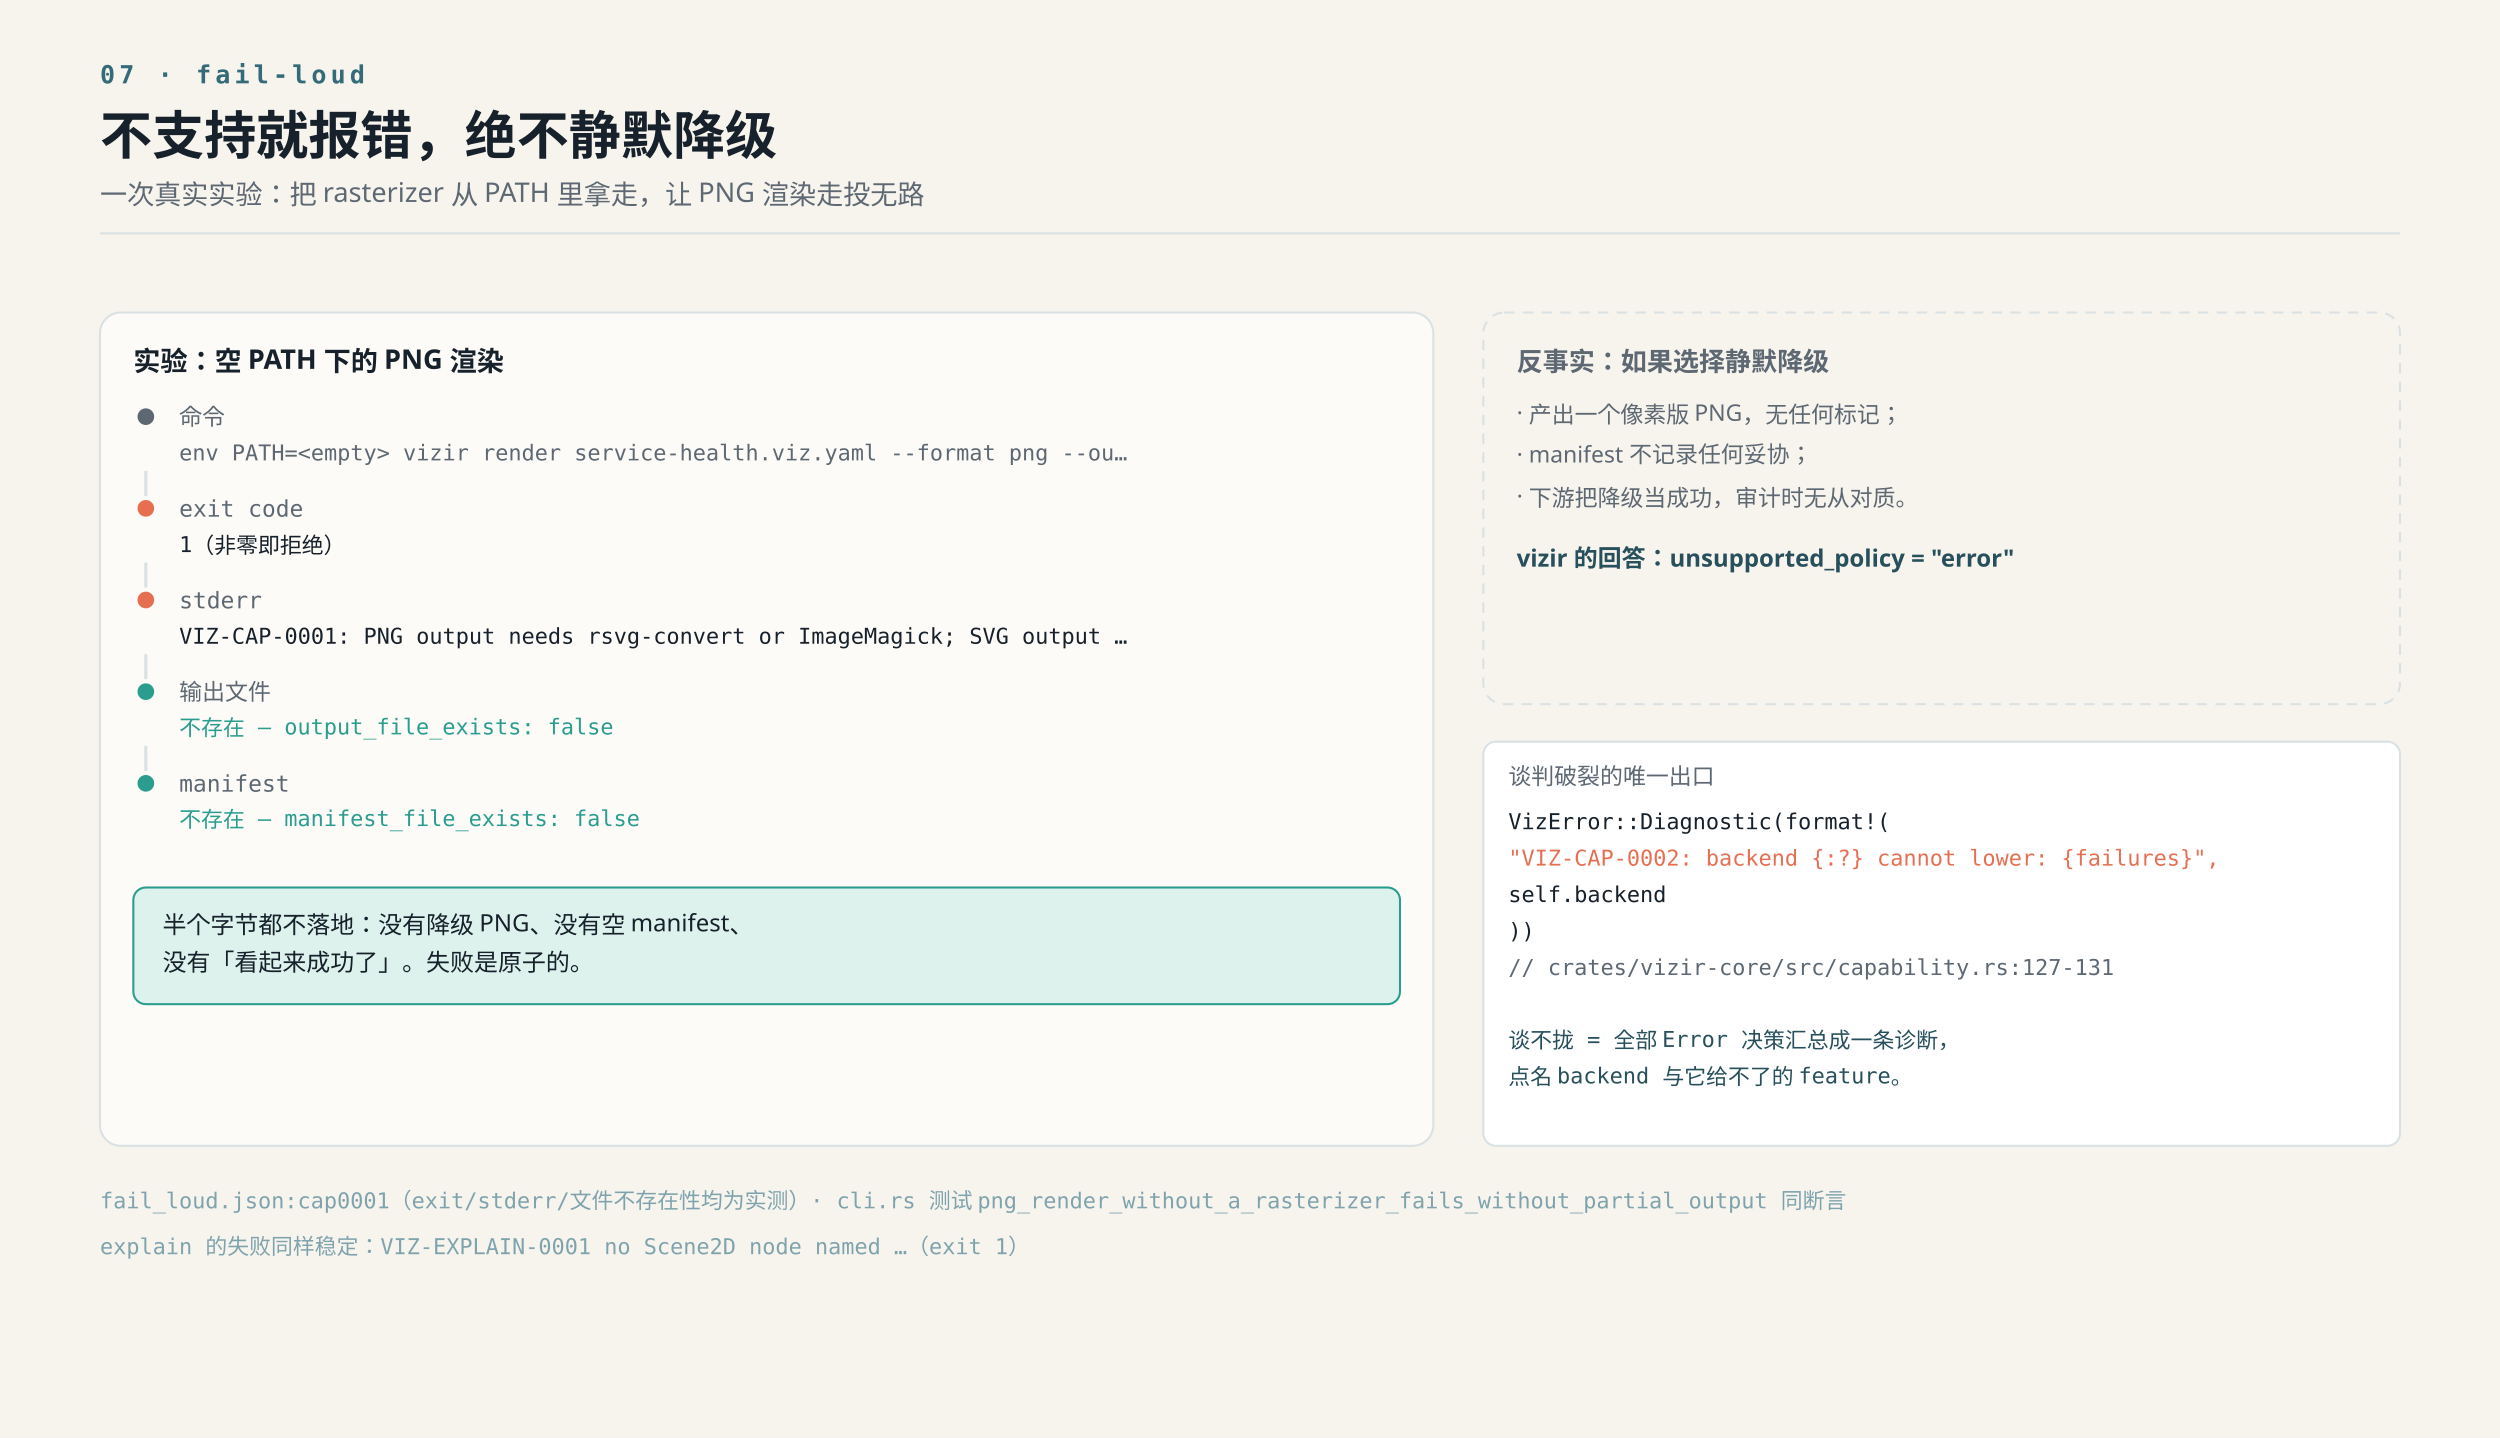
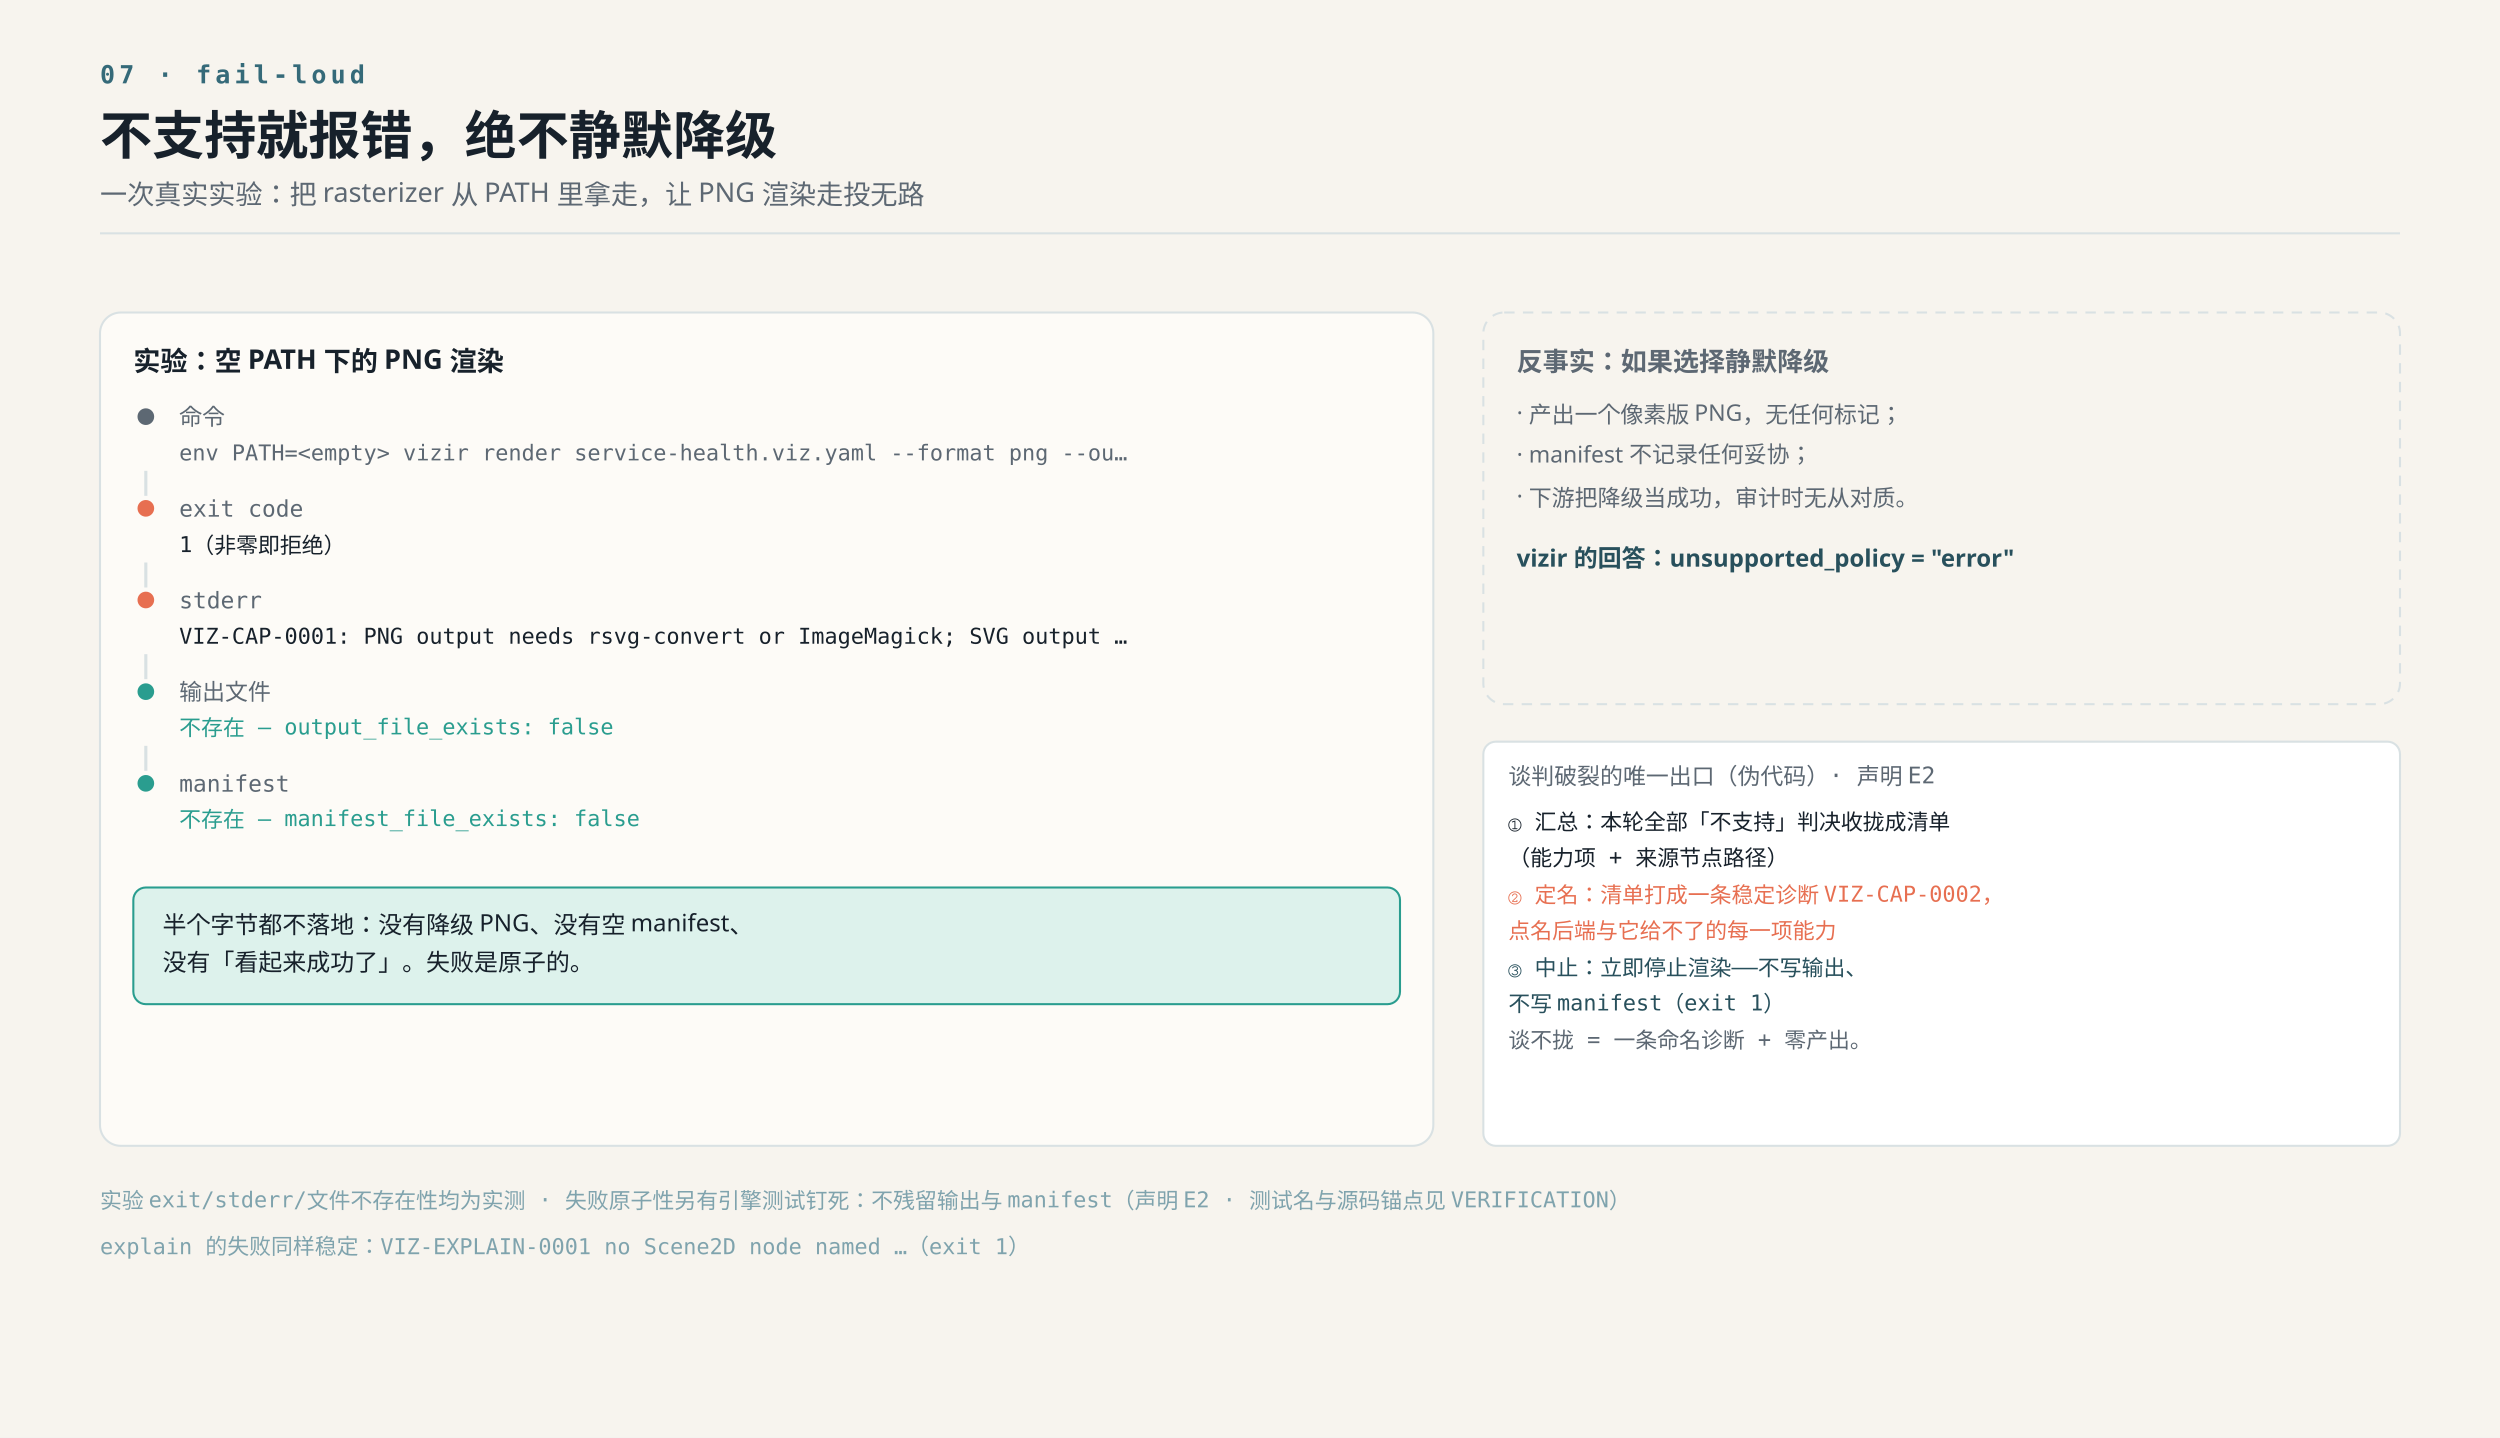
<svg xmlns="http://www.w3.org/2000/svg" viewBox="0 0 1200 690" width="1200" height="690">
  <rect x="0" y="0" width="1200" height="690" fill="#F7F4EE" />
  <text x="48" y="40" font-size="12" fill="#356A79" font-family="'0xProto Nerd Font','SF Mono',Menlo,monospace" font-weight="700" text-anchor="start" letter-spacing="2">07 · fail-loud</text>
  <text x="48" y="74" font-size="25" fill="#17212B" font-family="'Source Han Serif SC','PingFang SC',serif" font-weight="700" text-anchor="start">不支持就报错，绝不静默降级</text>
  <text x="48" y="98" font-size="13" fill="#5D6873" font-family="'Source Han Sans SC','PingFang SC',sans-serif" font-weight="400" text-anchor="start">一次真实实验：把 rasterizer 从 PATH 里拿走，让 PNG 渲染走投无路</text>
  <line x1="48" y1="112" x2="1152" y2="112" stroke="#D9E1E3" stroke-width="1" />
  <rect x="48" y="150" width="640" height="400" fill="#FDFBF7" stroke="#D9E1E3" stroke-width="1" rx="10" />
  <text x="64" y="178" font-size="13" fill="#17212B" font-family="'Source Han Sans SC','PingFang SC',sans-serif" font-weight="700" text-anchor="start">实验：空 PATH 下的 PNG 渲染</text>
  <circle cx="70" cy="200" r="4" fill="#5D6873" />
  <text x="86" y="204" font-size="11" fill="#5D6873" font-family="'0xProto Nerd Font','SF Mono',Menlo,monospace" font-weight="400" text-anchor="start">命令</text>
  <text x="86" y="221" font-size="10.5" fill="#5D6873" font-family="'0xProto Nerd Font','SF Mono',Menlo,monospace" font-weight="400" text-anchor="start">env PATH=&lt;empty&gt; vizir render service-health.viz.yaml --format png --ou…</text>
  <circle cx="70" cy="244" r="4" fill="#E76F51" />
  <line x1="70" y1="226" x2="70" y2="238" stroke="#D9E1E3" stroke-width="1.5" />
  <text x="86" y="248" font-size="11" fill="#5D6873" font-family="'0xProto Nerd Font','SF Mono',Menlo,monospace" font-weight="400" text-anchor="start">exit code</text>
  <text x="86" y="265" font-size="10.5" fill="#17212B" font-family="'0xProto Nerd Font','SF Mono',Menlo,monospace" font-weight="400" text-anchor="start">1（非零即拒绝）</text>
  <circle cx="70" cy="288" r="4" fill="#E76F51" />
  <line x1="70" y1="270" x2="70" y2="282" stroke="#D9E1E3" stroke-width="1.5" />
  <text x="86" y="292" font-size="11" fill="#5D6873" font-family="'0xProto Nerd Font','SF Mono',Menlo,monospace" font-weight="400" text-anchor="start">stderr</text>
  <text x="86" y="309" font-size="10.5" fill="#17212B" font-family="'0xProto Nerd Font','SF Mono',Menlo,monospace" font-weight="400" text-anchor="start">VIZ-CAP-0001: PNG output needs rsvg-convert or ImageMagick; SVG output …</text>
  <circle cx="70" cy="332" r="4" fill="#2A9D8F" />
  <line x1="70" y1="314" x2="70" y2="326" stroke="#D9E1E3" stroke-width="1.5" />
  <text x="86" y="336" font-size="11" fill="#5D6873" font-family="'0xProto Nerd Font','SF Mono',Menlo,monospace" font-weight="400" text-anchor="start">输出文件</text>
  <text x="86" y="353" font-size="10.5" fill="#2A9D8F" font-family="'0xProto Nerd Font','SF Mono',Menlo,monospace" font-weight="400" text-anchor="start">不存在 — output_file_exists: false</text>
  <circle cx="70" cy="376" r="4" fill="#2A9D8F" />
  <line x1="70" y1="358" x2="70" y2="370" stroke="#D9E1E3" stroke-width="1.5" />
  <text x="86" y="380" font-size="11" fill="#5D6873" font-family="'0xProto Nerd Font','SF Mono',Menlo,monospace" font-weight="400" text-anchor="start">manifest</text>
  <text x="86" y="397" font-size="10.5" fill="#2A9D8F" font-family="'0xProto Nerd Font','SF Mono',Menlo,monospace" font-weight="400" text-anchor="start">不存在 — manifest_file_exists: false</text>
  <rect x="64" y="426" width="608" height="56" fill="#DDF2EC" stroke="#2A9D8F" stroke-width="1" rx="6" />
  <text x="78" y="448" font-size="11.5" fill="#17212B" font-family="'Source Han Sans SC','PingFang SC',sans-serif" font-weight="400" text-anchor="start">半个字节都不落地：没有降级 PNG、没有空 manifest、</text>
  <text x="78" y="466" font-size="11.5" fill="#17212B" font-family="'Source Han Sans SC','PingFang SC',sans-serif" font-weight="400" text-anchor="start">没有「看起来成功了」。失败是原子的。</text>
  <rect x="712" y="150" width="440" height="188" fill="#F7F4EE" stroke="#D9E1E3" stroke-width="1" rx="10" stroke-dasharray="5 4" />
  <text x="728" y="178" font-size="12.5" fill="#5D6873" font-family="'Source Han Sans SC','PingFang SC',sans-serif" font-weight="700" text-anchor="start">反事实：如果选择静默降级</text>
  <text x="728" y="202" font-size="11" fill="#5D6873" font-family="'Source Han Sans SC','PingFang SC',sans-serif" font-weight="400" text-anchor="start">· 产出一个像素版 PNG，无任何标记；</text>
  <text x="728" y="222" font-size="11" fill="#5D6873" font-family="'Source Han Sans SC','PingFang SC',sans-serif" font-weight="400" text-anchor="start">· manifest 不记录任何妥协；</text>
  <text x="728" y="242" font-size="11" fill="#5D6873" font-family="'Source Han Sans SC','PingFang SC',sans-serif" font-weight="400" text-anchor="start">· 下游把降级当成功，审计时无从对质。</text>
  <text x="728" y="272" font-size="11.5" fill="#28505C" font-family="'Source Han Sans SC','PingFang SC',sans-serif" font-weight="700" text-anchor="start">vizir 的回答：unsupported_policy = "error"</text>
  <rect x="712" y="356" width="440" height="194" fill="#FFFFFF" stroke="#D9E1E3" stroke-width="1" rx="6" />
-   <text x="724" y="376.5" font-size="11" fill="#5D6873" font-family="'0xProto Nerd Font','SF Mono',Menlo,monospace" font-weight="400" text-anchor="start">谈判破裂的唯一出口</text>
-   <text x="724" y="398.0" font-size="10.5" fill="#17212B" font-family="'0xProto Nerd Font','SF Mono',Menlo,monospace" font-weight="400" text-anchor="start">VizError::Diagnostic(format!(</text>
-   <text x="724" y="415.5" font-size="10.5" fill="#E76F51" font-family="'0xProto Nerd Font','SF Mono',Menlo,monospace" font-weight="400" text-anchor="start">  "VIZ-CAP-0002: backend {:?} cannot lower: {failures}",</text>
-   <text x="724" y="433.0" font-size="10.5" fill="#17212B" font-family="'0xProto Nerd Font','SF Mono',Menlo,monospace" font-weight="400" text-anchor="start">  self.backend</text>
-   <text x="724" y="450.5" font-size="10.5" fill="#17212B" font-family="'0xProto Nerd Font','SF Mono',Menlo,monospace" font-weight="400" text-anchor="start">))</text>
-   <text x="724" y="468.0" font-size="10.5" fill="#5D6873" font-family="'0xProto Nerd Font','SF Mono',Menlo,monospace" font-weight="400" text-anchor="start">// crates/vizir-core/src/capability.rs:127-131</text>
-   <text x="724" y="503.0" font-size="10.5" fill="#28505C" font-family="'0xProto Nerd Font','SF Mono',Menlo,monospace" font-weight="400" text-anchor="start">谈不拢 = 全部 Error 决策汇总成一条诊断，</text>
-   <text x="724" y="520.5" font-size="10.5" fill="#28505C" font-family="'0xProto Nerd Font','SF Mono',Menlo,monospace" font-weight="400" text-anchor="start">点名 backend 与它给不了的 feature。</text>
-   <text x="48" y="580" font-size="10.5" fill="#7FA3AD" font-family="'0xProto Nerd Font','SF Mono',Menlo,monospace" font-weight="400" text-anchor="start">fail_loud.json:cap0001（exit/stderr/文件不存在性均为实测）· cli.rs 测试 png_render_without_a_rasterizer_fails_without_partial_output 同断言</text>
+   <text x="724" y="376.5" font-size="11" fill="#5D6873" font-family="'0xProto Nerd Font','SF Mono',Menlo,monospace" font-weight="400" text-anchor="start">谈判破裂的唯一出口（伪代码）· 声明 E2</text>
+   <text x="724" y="398.0" font-size="10.5" fill="#17212B" font-family="'0xProto Nerd Font','SF Mono',Menlo,monospace" font-weight="400" text-anchor="start">① 汇总：本轮全部「不支持」判决收拢成清单</text>
+   <text x="724" y="415.5" font-size="10.5" fill="#17212B" font-family="'0xProto Nerd Font','SF Mono',Menlo,monospace" font-weight="400" text-anchor="start">   （能力项 + 来源节点路径）</text>
+   <text x="724" y="433.0" font-size="10.5" fill="#E76F51" font-family="'0xProto Nerd Font','SF Mono',Menlo,monospace" font-weight="400" text-anchor="start">② 定名：清单打成一条稳定诊断 VIZ-CAP-0002，</text>
+   <text x="724" y="450.5" font-size="10.5" fill="#E76F51" font-family="'0xProto Nerd Font','SF Mono',Menlo,monospace" font-weight="400" text-anchor="start">   点名后端与它给不了的每一项能力</text>
+   <text x="724" y="468.0" font-size="10.5" fill="#28505C" font-family="'0xProto Nerd Font','SF Mono',Menlo,monospace" font-weight="400" text-anchor="start">③ 中止：立即停止渲染——不写输出、</text>
+   <text x="724" y="485.5" font-size="10.5" fill="#28505C" font-family="'0xProto Nerd Font','SF Mono',Menlo,monospace" font-weight="400" text-anchor="start">   不写 manifest（exit 1）</text>
+   <text x="724" y="503.0" font-size="10.5" fill="#5D6873" font-family="'0xProto Nerd Font','SF Mono',Menlo,monospace" font-weight="400" text-anchor="start">谈不拢 = 一条命名诊断 + 零产出。</text>
+   <text x="48" y="580" font-size="10.5" fill="#7FA3AD" font-family="'0xProto Nerd Font','SF Mono',Menlo,monospace" font-weight="400" text-anchor="start">实验 exit/stderr/文件不存在性均为实测 · 失败原子性另有引擎测试钉死：不残留输出与 manifest（声明 E2 · 测试名与源码锚点见 VERIFICATION）</text>
  <text x="48" y="602" font-size="10.5" fill="#7FA3AD" font-family="'0xProto Nerd Font','SF Mono',Menlo,monospace" font-weight="400" text-anchor="start">explain 的失败同样稳定：VIZ-EXPLAIN-0001 no Scene2D node named …（exit 1）</text>
</svg>
